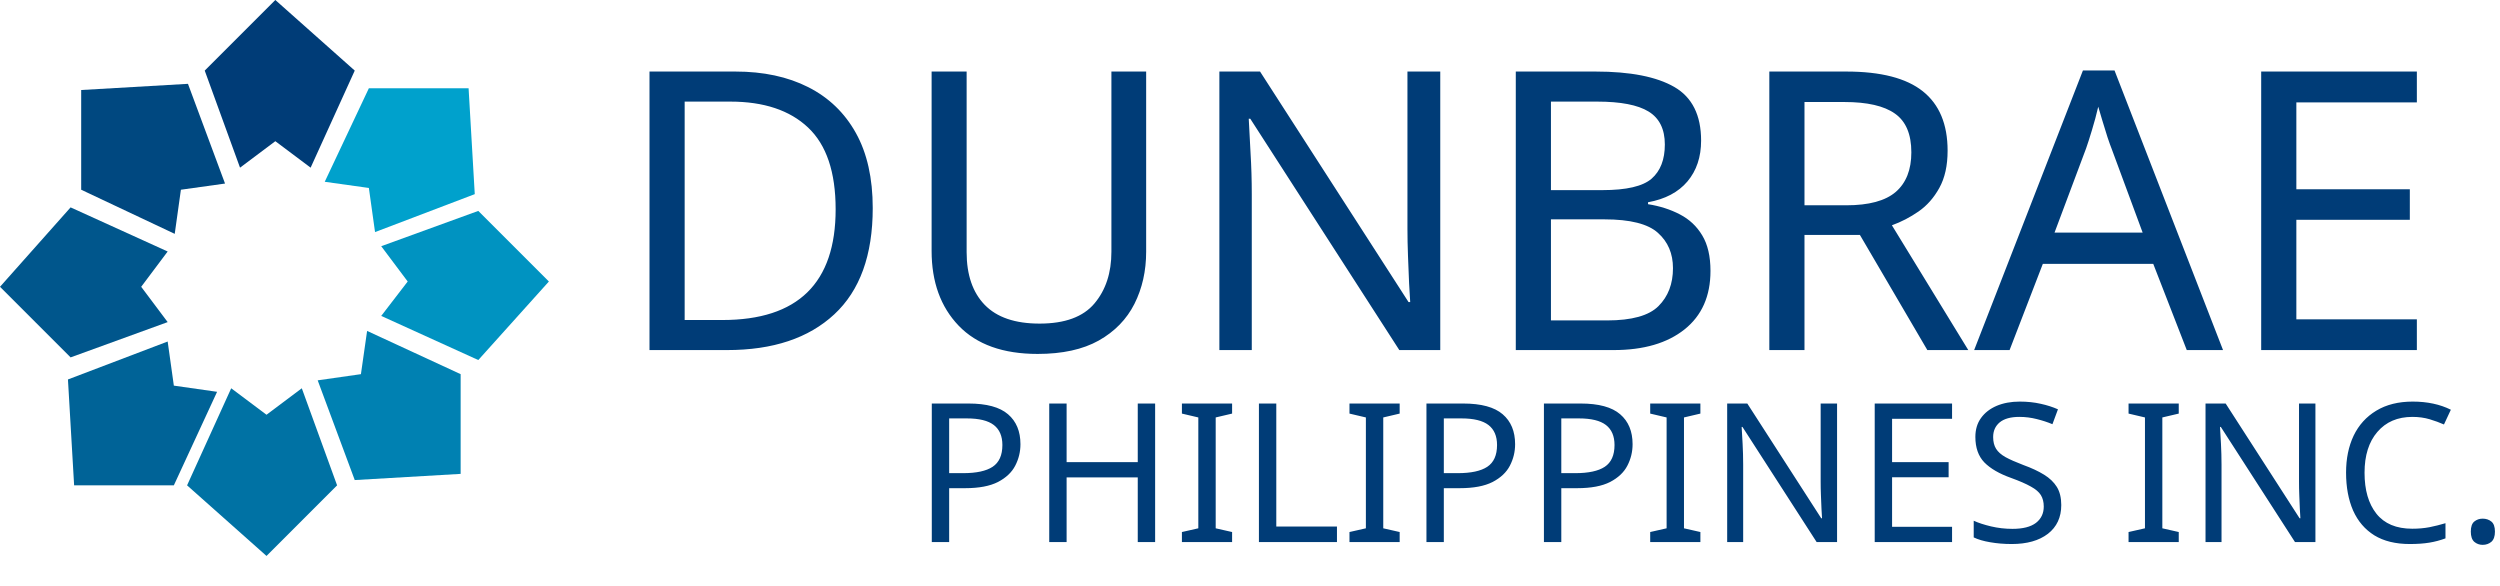
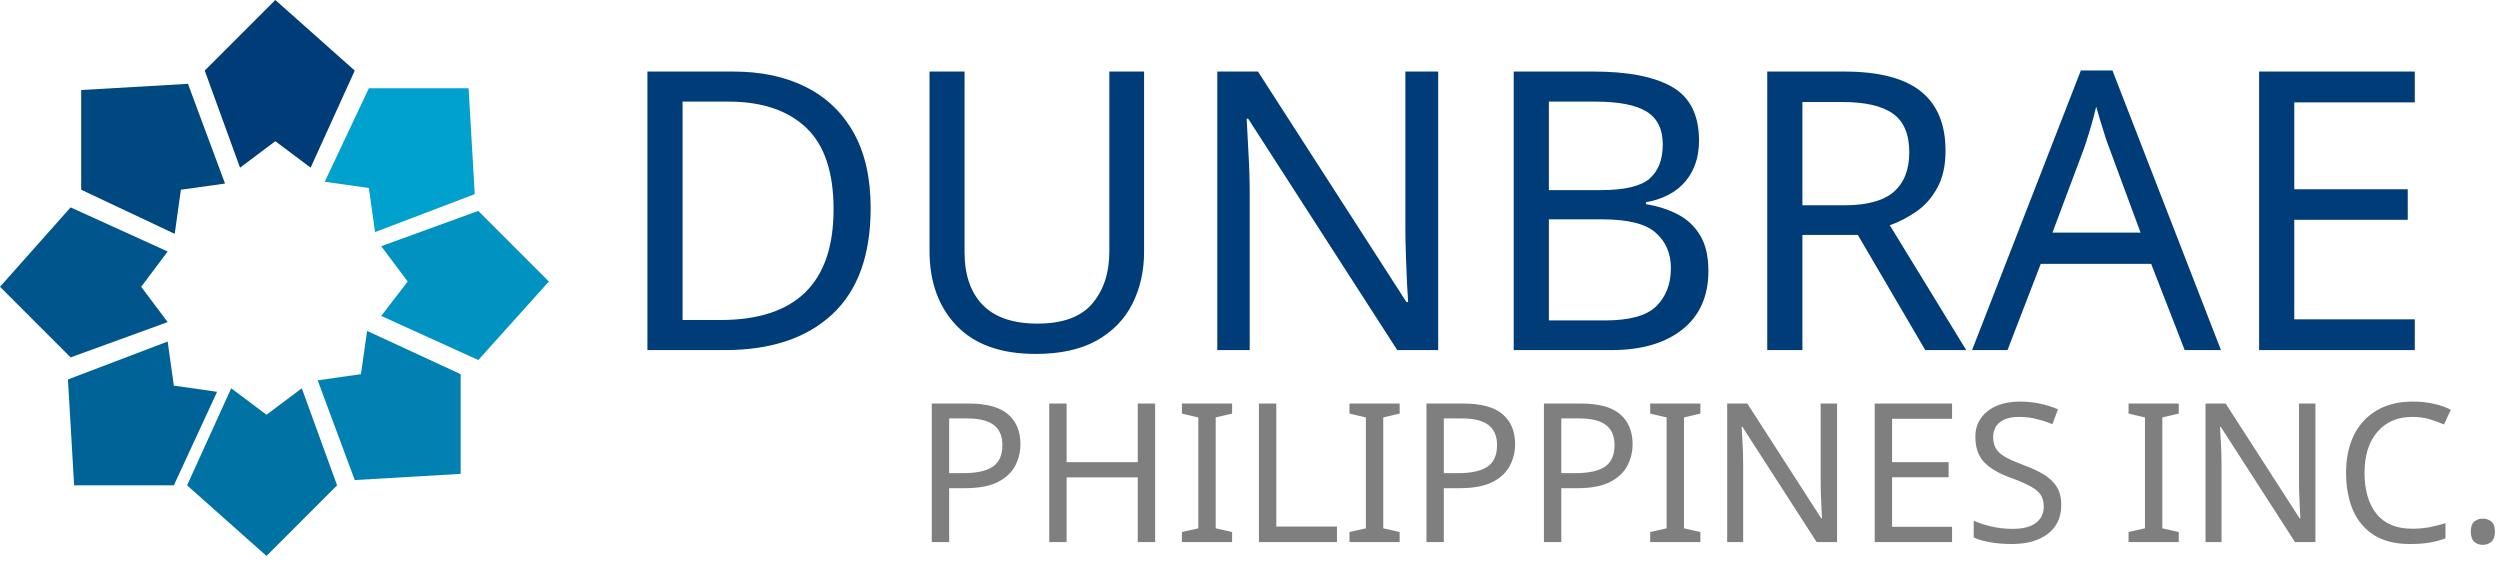
<svg xmlns="http://www.w3.org/2000/svg" version="1.1" id="Layer_1" x="0px" y="0px" viewBox="0 0 283.3 66.3" style="enable-background:new 0 0 283.3 66.3;" xml:space="preserve">
  <style type="text/css">
	.st0{fill:#003C77;}
	.st1{fill:#00A1CC;}
	.st2{fill:#0093C1;}
	.st3{fill:#0081B2;}
	.st4{fill:#006397;}
	.st5{fill:#00568C;}
	.st6{fill:#0072A4;}
	.st7{fill:#004880;}
- 	.st8{font-family:'Raleway-ExtraBold';}
+ 	.st8{font-family:'Poppins-ExtraBold';}
	.st9{font-size:44.2px;}
- 	.st10{font-family:'Raleway-SemiBold';}
- 	.st11{font-size:22px;}
+ 	.st10{fill:#7F7F7F;}
+ 	.st11{font-family:'Raleway-SemiBold';}
+ 	.st12{font-size:22px;}
</style>
-   <polygon class="st0" points="23.2,8 31.2,0 40.2,8 35.2,19 31.2,16 27.2,19 " />
-   <polygon class="st1" points="41.8,10 53.1,10 53.8,22 42.5,26.3 41.8,21.3 36.8,20.6 " />
-   <polygon class="st2" points="54.2,23.9 62.2,31.9 54.2,40.8 43.2,35.8 46.2,31.9 43.2,27.9 " />
-   <polygon class="st3" points="52.2,42.4 52.2,53.7 40.2,54.4 36,43.1 40.9,42.4 41.6,37.5 " />
-   <polygon class="st4" points="19.7,55 8.4,55 7.7,43 19,38.7 19.7,43.7 24.6,44.4 " />
-   <polygon class="st5" points="8,40.5 0,32.5 8,23.5 19,28.5 16,32.5 19,36.5 " />
-   <polygon class="st6" points="38.2,55 30.2,63 21.2,55 26.2,44 30.2,47 34.2,44 " />
-   <polygon class="st7" points="9.2,21.5 9.2,10.2 21.3,9.5 25.5,20.8 20.5,21.5 19.8,26.5 " />
-   <text transform="matrix(1 0 0 1 69.32 39.67)" class="st0 st8 st9">DUNBRAE</text>
-   <text transform="matrix(1 0 0 1 103.45 61.43)" class="st0 st10 st11">PHILIPPINES INC.</text>
+   <g>
+     <polygon class="st0" points="23.2,8 31.2,0 40.2,8 35.2,19 31.2,16 27.2,19  " />
+     <polygon class="st1" points="41.8,10 53.1,10 53.8,22 42.5,26.3 41.8,21.3 36.8,20.6  " />
+     <polygon class="st2" points="54.2,23.9 62.2,31.9 54.2,40.8 43.2,35.8 46.2,31.9 43.2,27.9  " />
+     <polygon class="st3" points="52.2,42.4 52.2,53.7 40.2,54.4 36,43.1 40.9,42.4 41.6,37.5  " />
+     <polygon class="st4" points="19.7,55 8.4,55 7.7,43 19,38.7 19.7,43.7 24.6,44.4  " />
+     <polygon class="st5" points="8,40.5 0,32.5 8,23.5 19,28.5 16,32.5 19,36.5  " />
+     <polygon class="st6" points="38.2,55 30.2,63 21.2,55 26.2,44 30.2,47 34.2,44  " />
+     <polygon class="st7" points="9.2,21.5 9.2,10.2 21.3,9.5 25.5,20.8 20.5,21.5 19.8,26.5  " />
+     <text transform="matrix(1 0 0 1 69.0847 39.67)" class="st0 st8 st9">DUNBRAE</text>
+     <text transform="matrix(1 0 0 1 103.45 61.43)" class="st10 st11 st12">PHILIPPINES INC.</text>
+   </g>
</svg>
